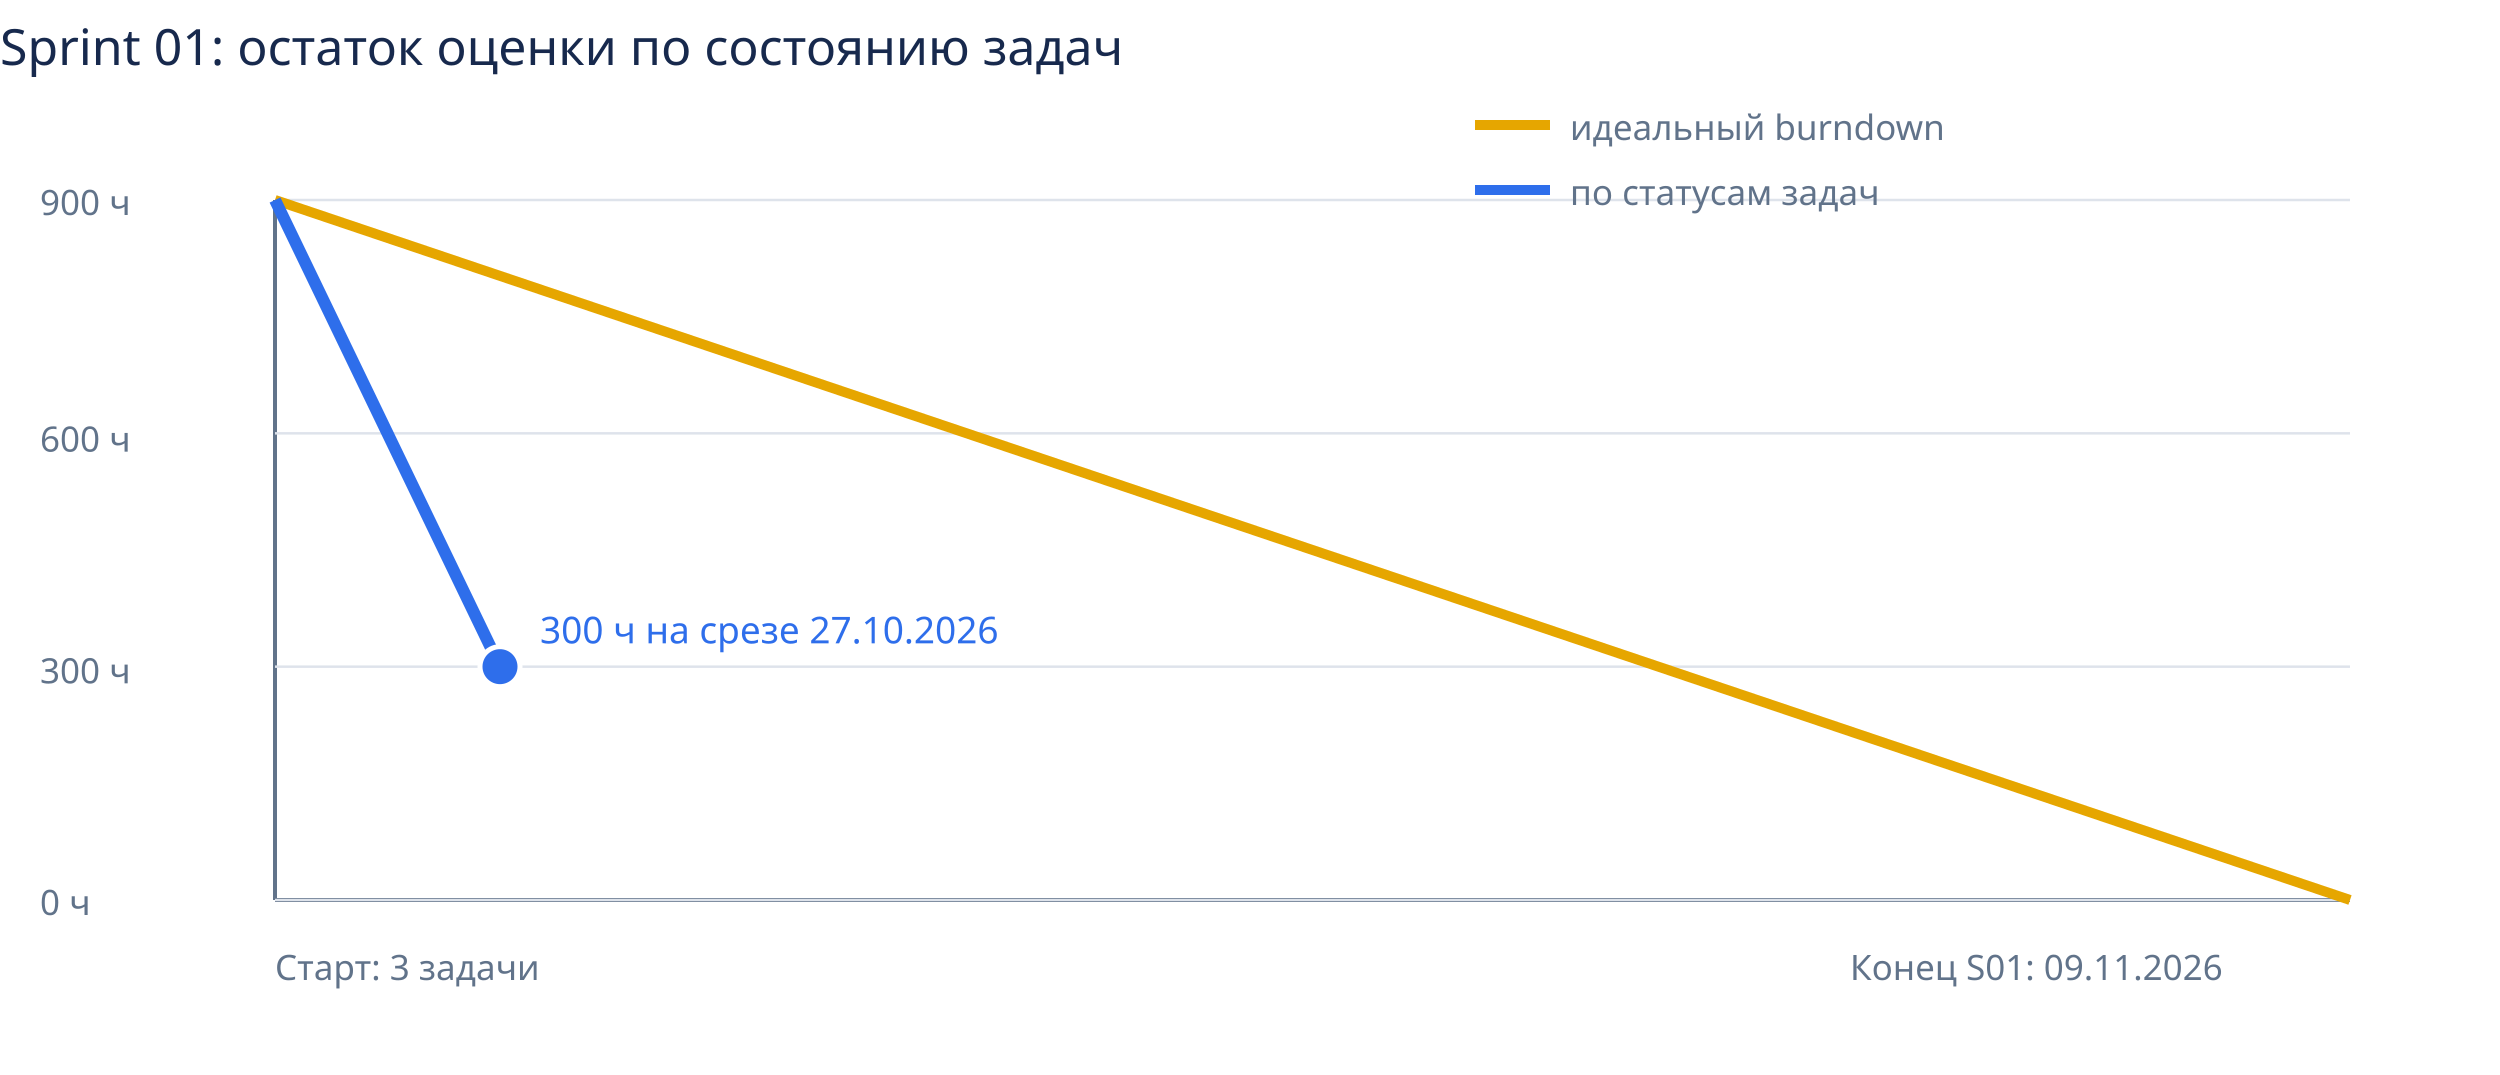
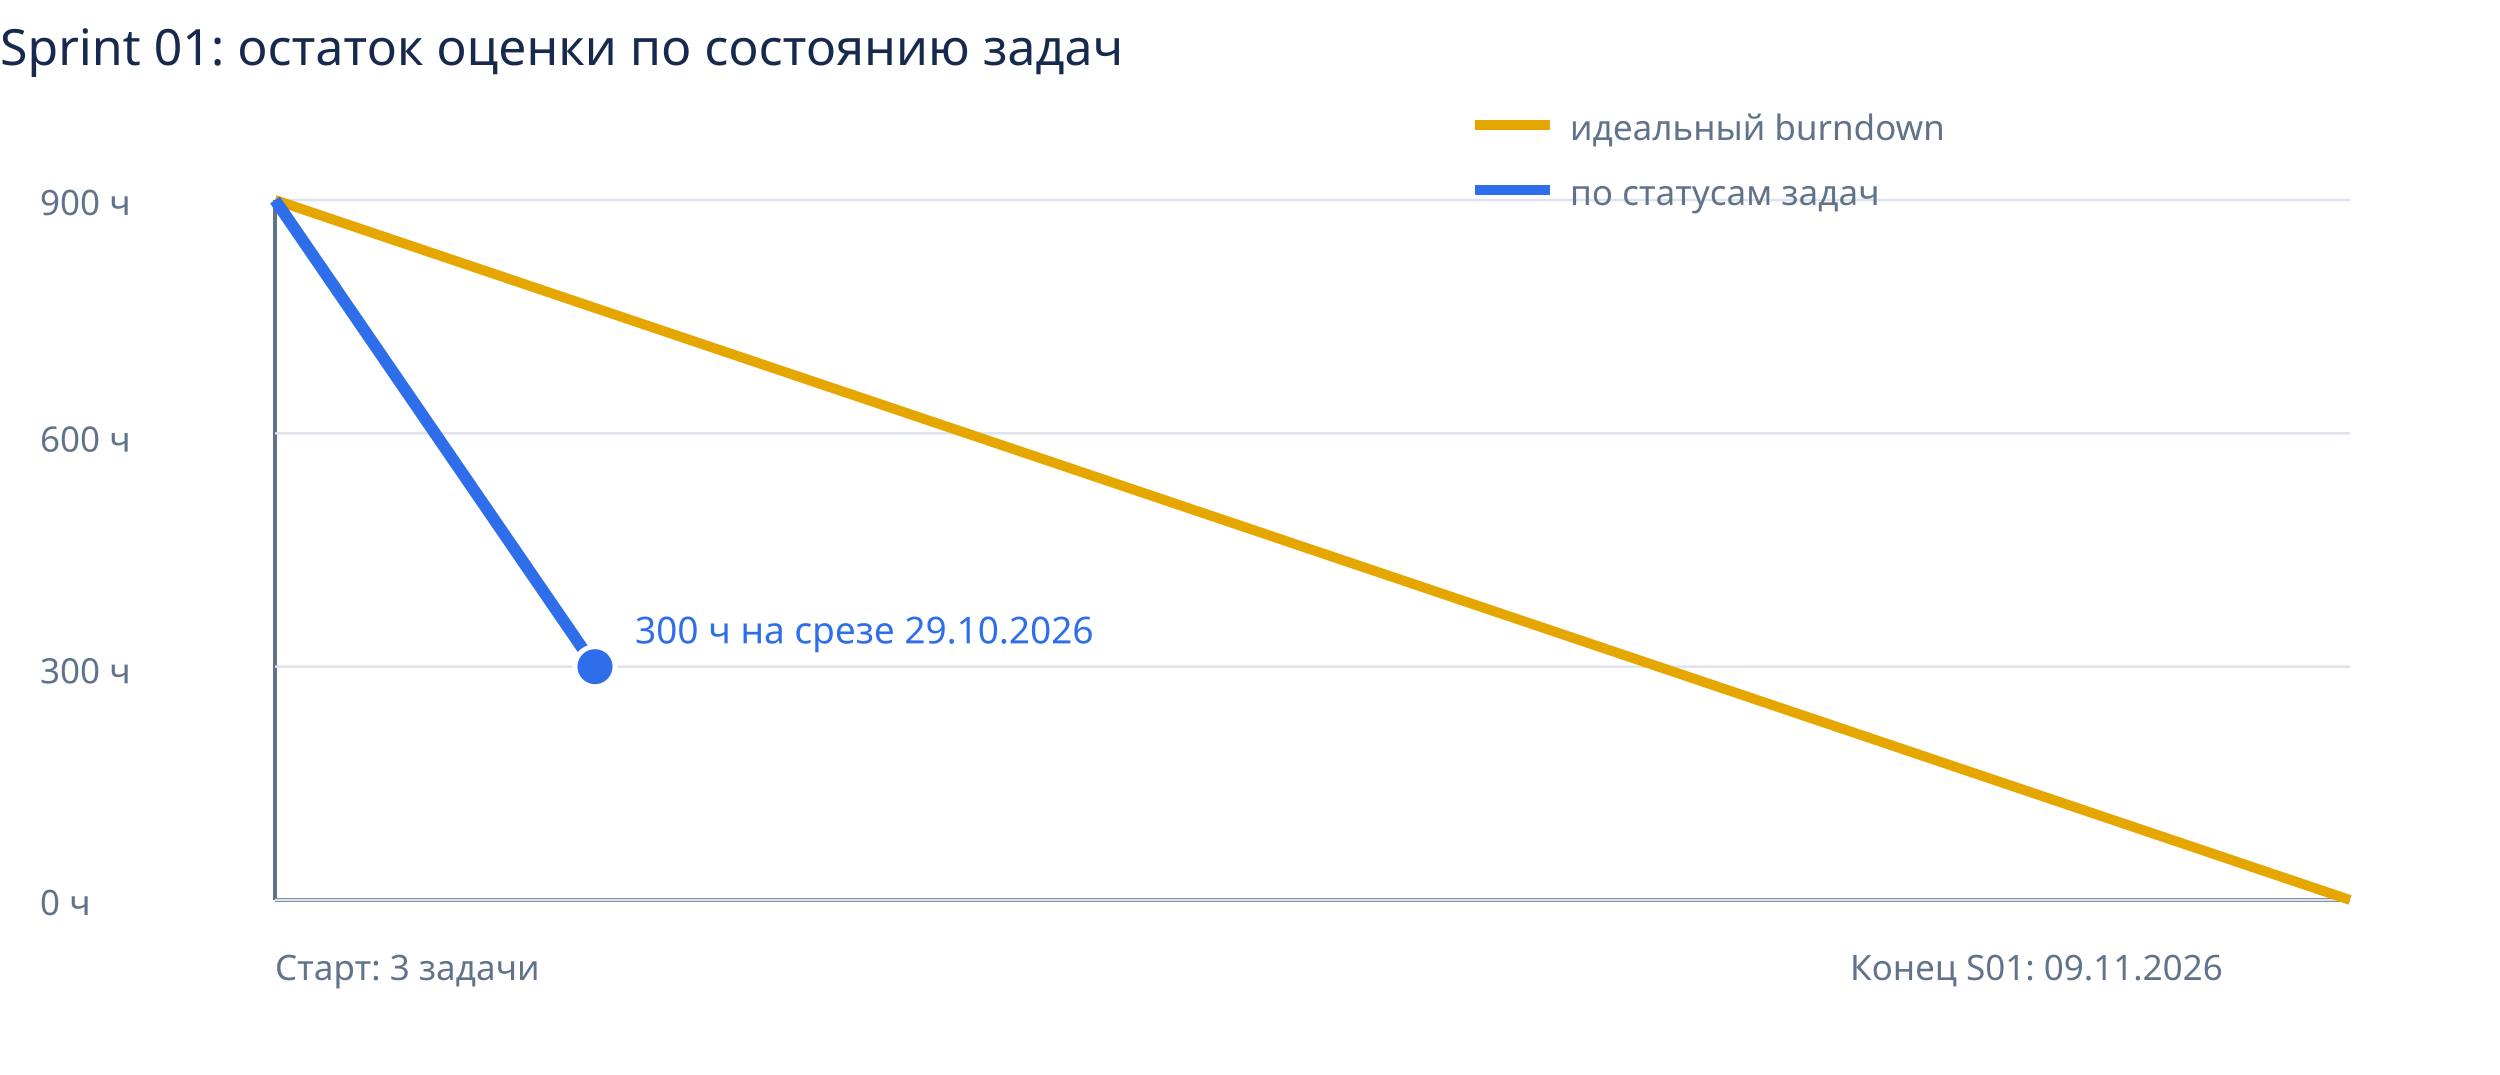
<svg xmlns="http://www.w3.org/2000/svg" width="500" height="215" preserveAspectRatio="xMinYMin meet" viewBox="0 0 500 215" version="1.0" fill-rule="evenodd">
  <clipPath id="clip">
    <rect x="0" y="0" width="500" height="215" />
  </clipPath>
  <g id="group" transform="scale(1,-1) translate(0,-215)" style="clip-path: url(#clip)">
    <g transform="">
      <text x="0" y="202" style="font-family: YT-Bold; font-size: 10px;fill: rgb(9%,16%,30%); stroke:none;" transform="translate(0,404) scale(1,-1)">Sprint 01: остаток оценки по состоянию задач</text>
      <path d="M 55,35 L 470,35 Z" style="stroke: rgb(38%,45%,54%); stroke-linecap: butt; stroke-width: 0.8;" />
      <path d="M 55,35 L 55,175 Z" style="stroke: rgb(38%,45%,54%); stroke-linecap: butt; stroke-width: 0.8;" />
      <path d="M 55,35 L 470,35 Z" style="stroke: rgb(87%,89%,92%); stroke-linecap: butt; stroke-width: 0.5;" />
      <text x="8" y="32.0" style="font-family: YT; font-size: 7px;fill: rgb(38%,45%,54%); stroke:none;" transform="translate(0,64) scale(1,-1)">0 ч</text>
      <path d="M 55,81.667 L 470,81.667 Z" style="stroke: rgb(87%,89%,92%); stroke-linecap: butt; stroke-width: 0.5;" />
      <text x="8" y="78.667" style="font-family: YT; font-size: 7px;fill: rgb(38%,45%,54%); stroke:none;" transform="translate(0,157) scale(1,-1)">300 ч</text>
      <path d="M 55,128.333 L 470,128.333 Z" style="stroke: rgb(87%,89%,92%); stroke-linecap: butt; stroke-width: 0.5;" />
      <text x="8" y="125.333" style="font-family: YT; font-size: 7px;fill: rgb(38%,45%,54%); stroke:none;" transform="translate(0,250) scale(1,-1)">600 ч</text>
      <path d="M 55,175 L 470,175 Z" style="stroke: rgb(87%,89%,92%); stroke-linecap: butt; stroke-width: 0.5;" />
      <text x="8" y="172.0" style="font-family: YT; font-size: 7px;fill: rgb(38%,45%,54%); stroke:none;" transform="translate(0,344) scale(1,-1)">900 ч</text>
      <text x="55" y="19" style="font-family: YT; font-size: 7px;fill: rgb(38%,45%,54%); stroke:none;" transform="translate(0,38) scale(1,-1)">Старт: 3 задачи</text>
      <text x="370" y="19" style="font-family: YT; font-size: 7px;fill: rgb(38%,45%,54%); stroke:none;" transform="translate(0,38) scale(1,-1)">Конец S01: 09.11.2026</text>
      <path d="M 55,175 L 470,35 Z" style="stroke: rgb(90%,65%,0%); stroke-linecap: butt; stroke-width: 2;" />
-       <path d="M 55,175 L 100,81.667 Z" style="stroke: rgb(18%,43%,92%); stroke-linecap: butt; stroke-width: 2.4;" />
-       <circle cx="100" cy="81.667" r="4" style="stroke: rgb(100%,100%,100%); stroke-linecap: butt; stroke-width: 1; fill: rgb(18%,43%,92%); fill-rule: evenodd;" />
-       <text x="108" y="86.667" style="font-family: YT-Bold; font-size: 7.4px;fill: rgb(18%,43%,92%); stroke:none;" transform="translate(0,173) scale(1,-1)">300 ч на срезе 27.10.2026</text>
+       <path d="M 55,175 L 119,81.667 Z" style="stroke: rgb(18%,43%,92%); stroke-linecap: butt; stroke-width: 2.4;" />
+       <circle cx="119" cy="81.667" r="4" style="stroke: rgb(100%,100%,100%); stroke-linecap: butt; stroke-width: 1; fill: rgb(18%,43%,92%); fill-rule: evenodd;" />
+       <text x="127" y="86.667" style="font-family: YT-Bold; font-size: 7.4px;fill: rgb(18%,43%,92%); stroke:none;" transform="translate(0,173) scale(1,-1)">300 ч на срезе 29.10.2026</text>
      <path d="M 295,190 L 310,190 Z" style="stroke: rgb(90%,65%,0%); stroke-linecap: butt; stroke-width: 2;" />
      <text x="314" y="187" style="font-family: YT; font-size: 7px;fill: rgb(38%,45%,54%); stroke:none;" transform="translate(0,374) scale(1,-1)">идеальный burndown</text>
      <path d="M 295,177 L 310,177 Z" style="stroke: rgb(18%,43%,92%); stroke-linecap: butt; stroke-width: 2;" />
      <text x="314" y="174" style="font-family: YT; font-size: 7px;fill: rgb(38%,45%,54%); stroke:none;" transform="translate(0,348) scale(1,-1)">по статусам задач</text>
    </g>
  </g>
</svg>
